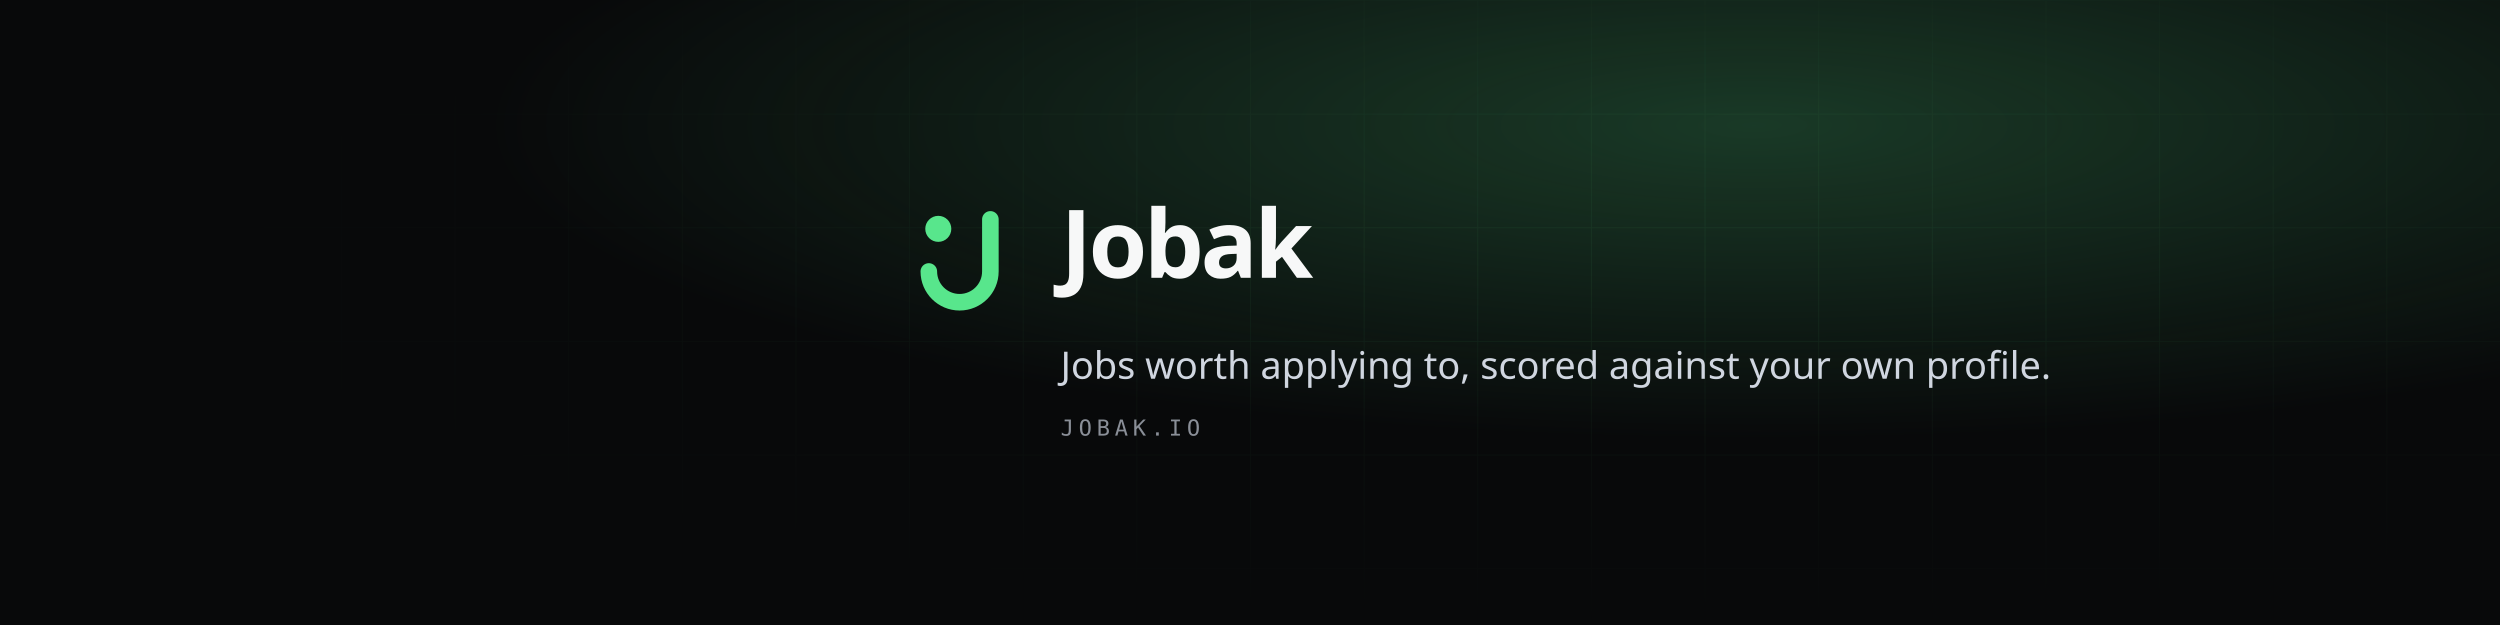
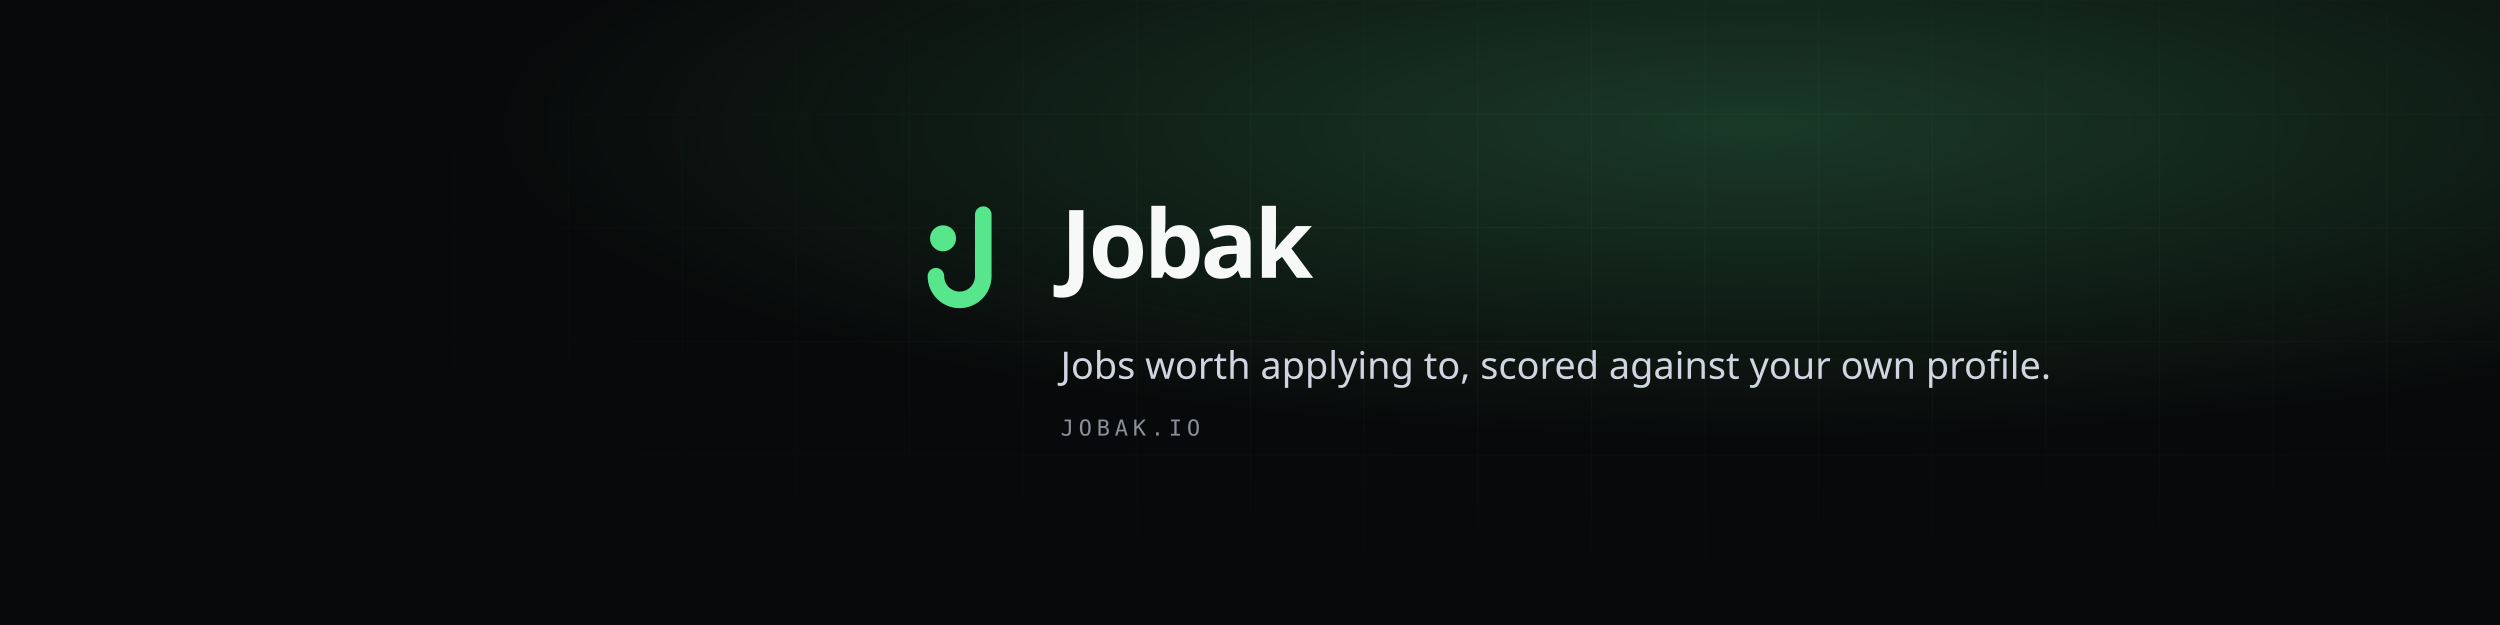
<svg xmlns="http://www.w3.org/2000/svg" width="1584" height="396" viewBox="0 0 1584 396" fill="none" role="img" aria-label="Jobak — jobs worth applying to">
  <defs>
    <radialGradient id="wash" cx="70%" cy="20%" r="70%">
      <stop offset="0%" stop-color="#58e68c" stop-opacity="0.22" />
      <stop offset="72%" stop-color="#58e68c" stop-opacity="0" />
    </radialGradient>
    <linearGradient id="rule" x1="0" y1="0" x2="1" y2="0">
      <stop offset="0%" stop-color="#ffffff" stop-opacity="0.24" />
      <stop offset="100%" stop-color="#ffffff" stop-opacity="0" />
    </linearGradient>
    <pattern id="grid" width="72" height="72" patternUnits="userSpaceOnUse">
      <path d="M72 0 H0 V72" fill="none" stroke="#58e68c" stroke-opacity="0.07" stroke-width="1" />
    </pattern>
    <radialGradient id="gridfade" cx="66%" cy="42%" r="58%">
      <stop offset="0%" stop-color="#fff" stop-opacity="1" />
      <stop offset="100%" stop-color="#fff" stop-opacity="0" />
    </radialGradient>
    <mask id="gridmask">
      <rect width="1584" height="396" fill="url(#gridfade)" />
    </mask>
  </defs>
  <rect width="1584" height="396" fill="#08090a" />
  <rect width="1584" height="396" fill="url(#grid)" mask="url(#gridmask)" />
  <rect width="1584" height="396" fill="url(#wash)" />
  <g transform="translate(560, 118) scale(1.5)">
-     <path d="M45 14 V36 A13 13 0 0 1 19 36" stroke="#58e68c" stroke-width="7" stroke-linecap="round" fill="none" />
-     <circle cx="23" cy="18" r="5.5" fill="#58e68c" />
+     <path d="M42 12 V38 A10 10 0 0 1 22 38" stroke="#58e68c" stroke-width="7" stroke-linecap="round" fill="none" />
+     <circle cx="25" cy="22" r="5.5" fill="#58e68c" />
  </g>
  <text x="672" y="176" font-family="Geist, 'Segoe UI', system-ui, sans-serif" font-size="60" font-weight="600" letter-spacing="-2.1" fill="#f7f8f8">Jobak</text>
  <line x1="672" y1="204" x2="1360" y2="204" stroke="url(#rule)" stroke-width="1" />
  <text x="672" y="240" font-family="Geist, 'Segoe UI', system-ui, sans-serif" font-size="24" fill="#d0d6e0">Jobs worth applying to, scored against your own profile.</text>
  <text x="672" y="276" font-family="'Geist Mono', ui-monospace, monospace" font-size="14" letter-spacing="3" fill="#8a8f98">JOBAK.IO</text>
</svg>
